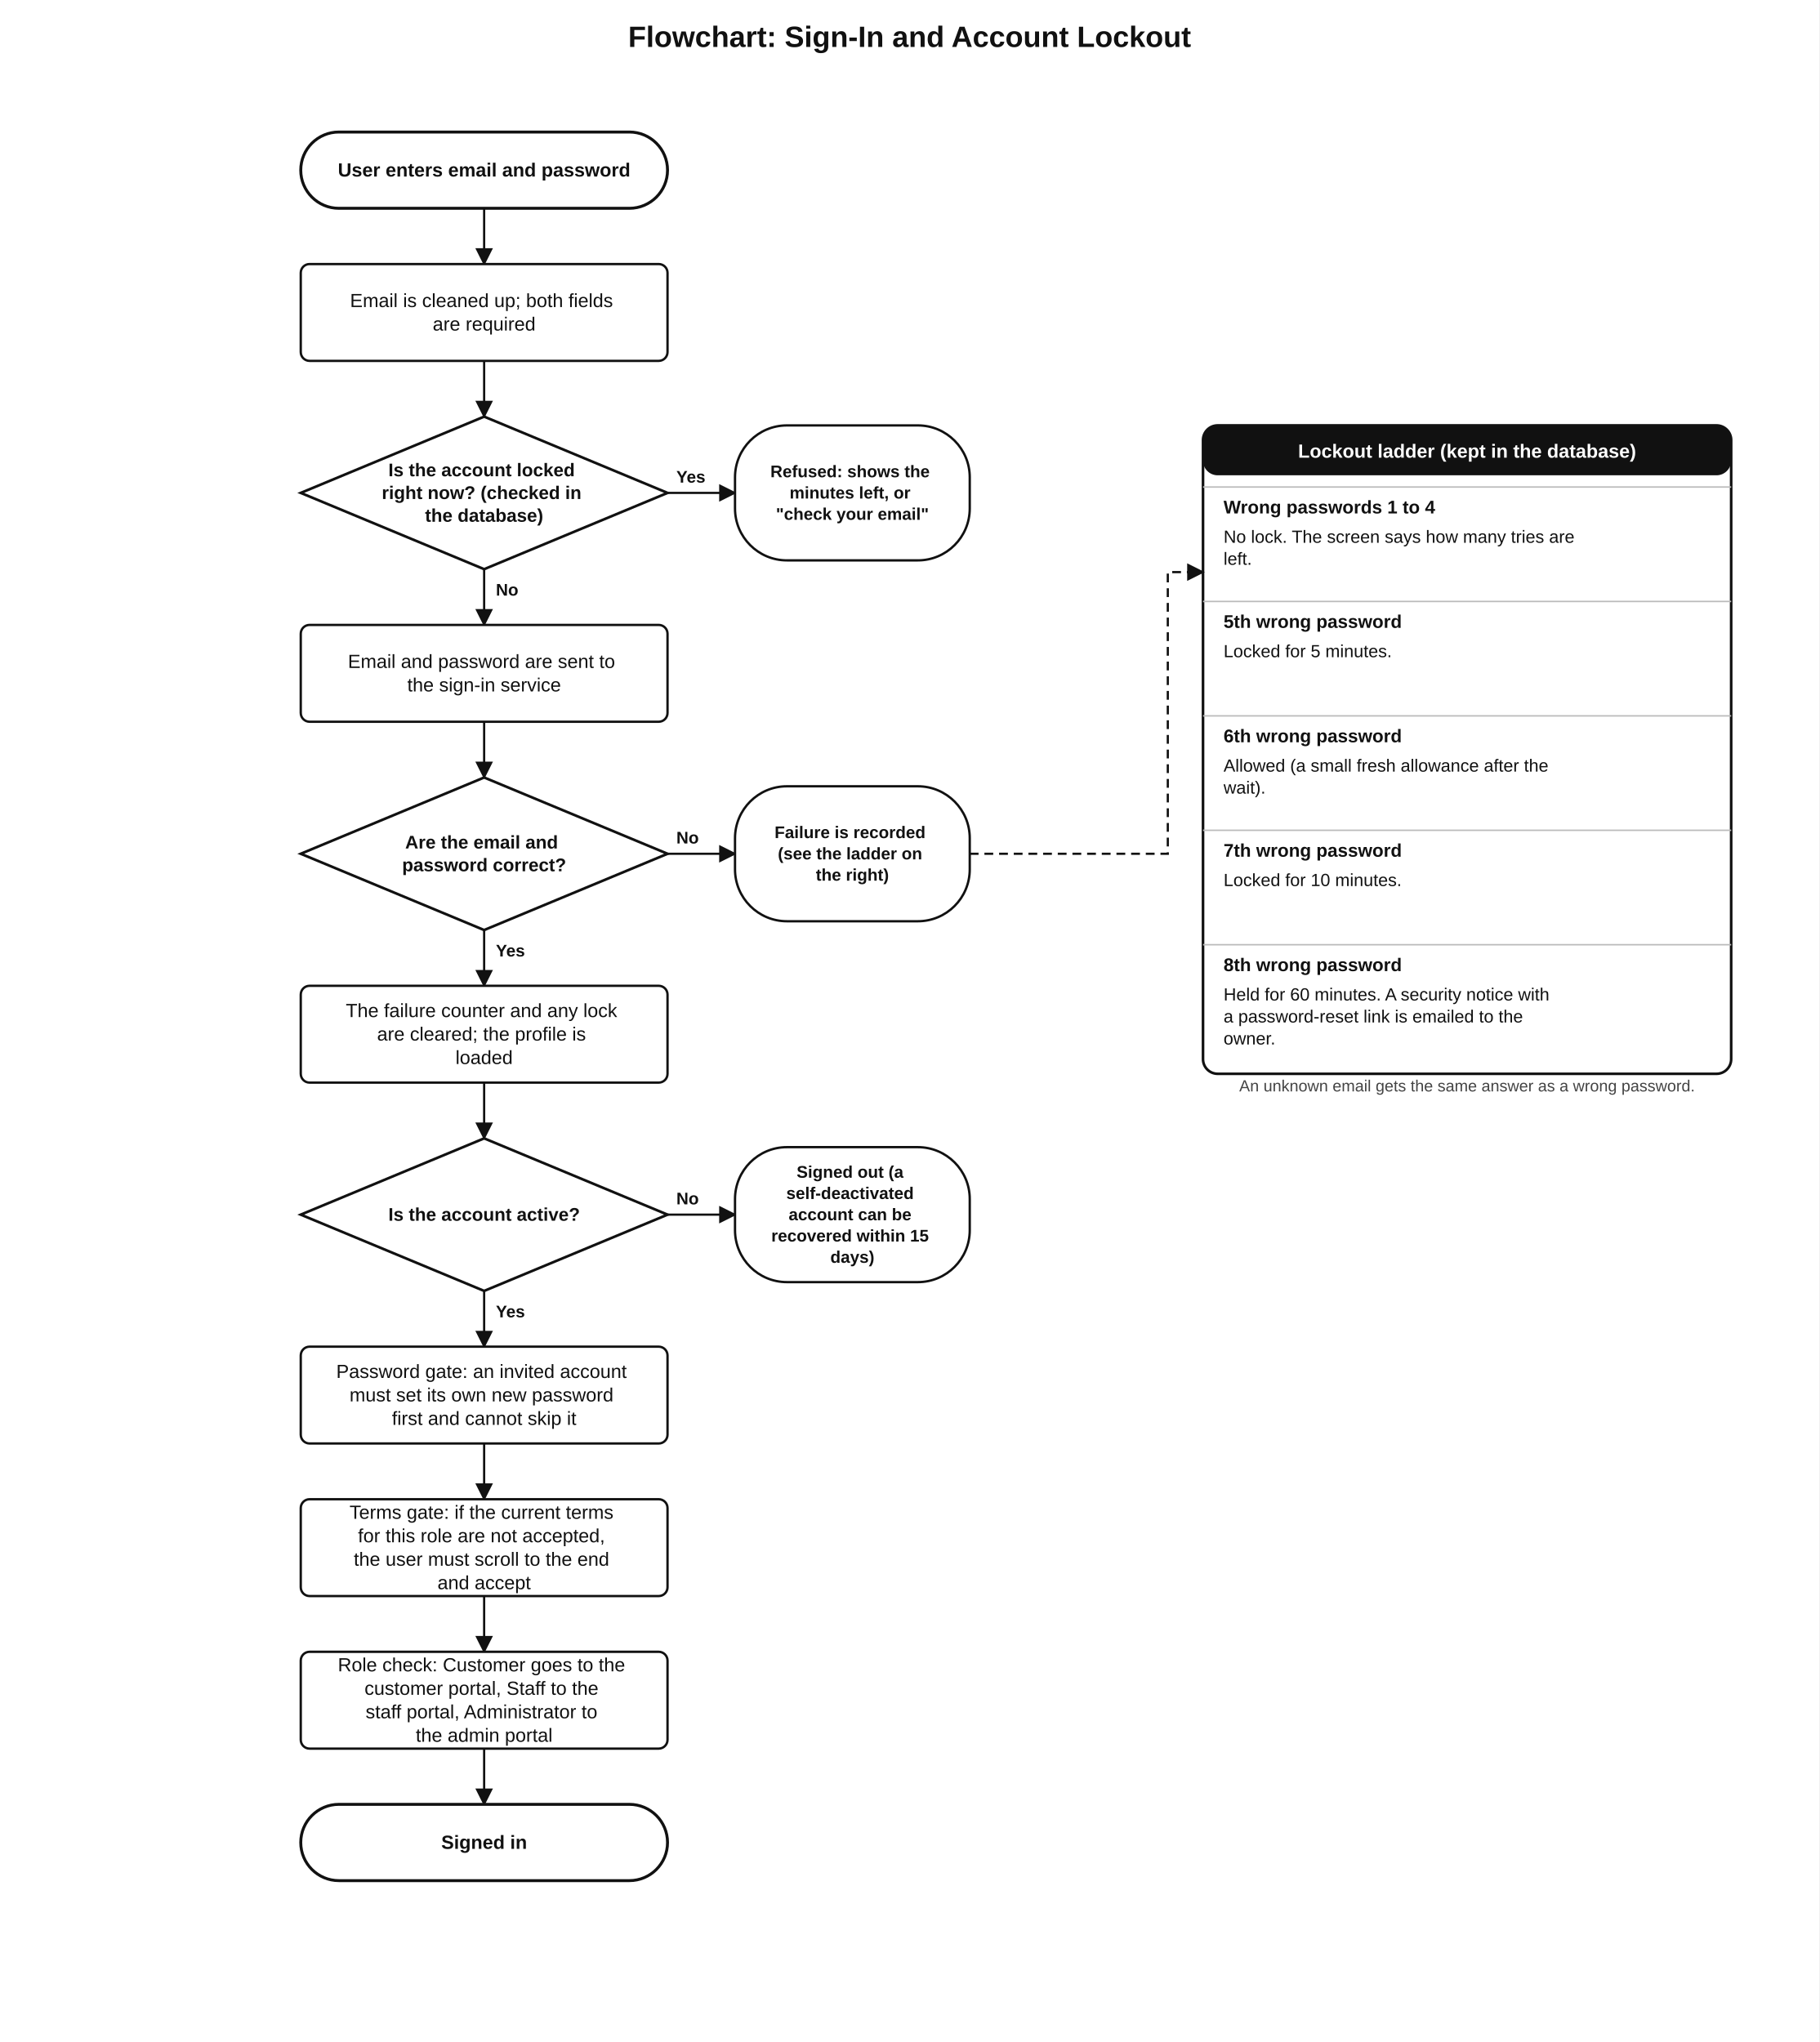
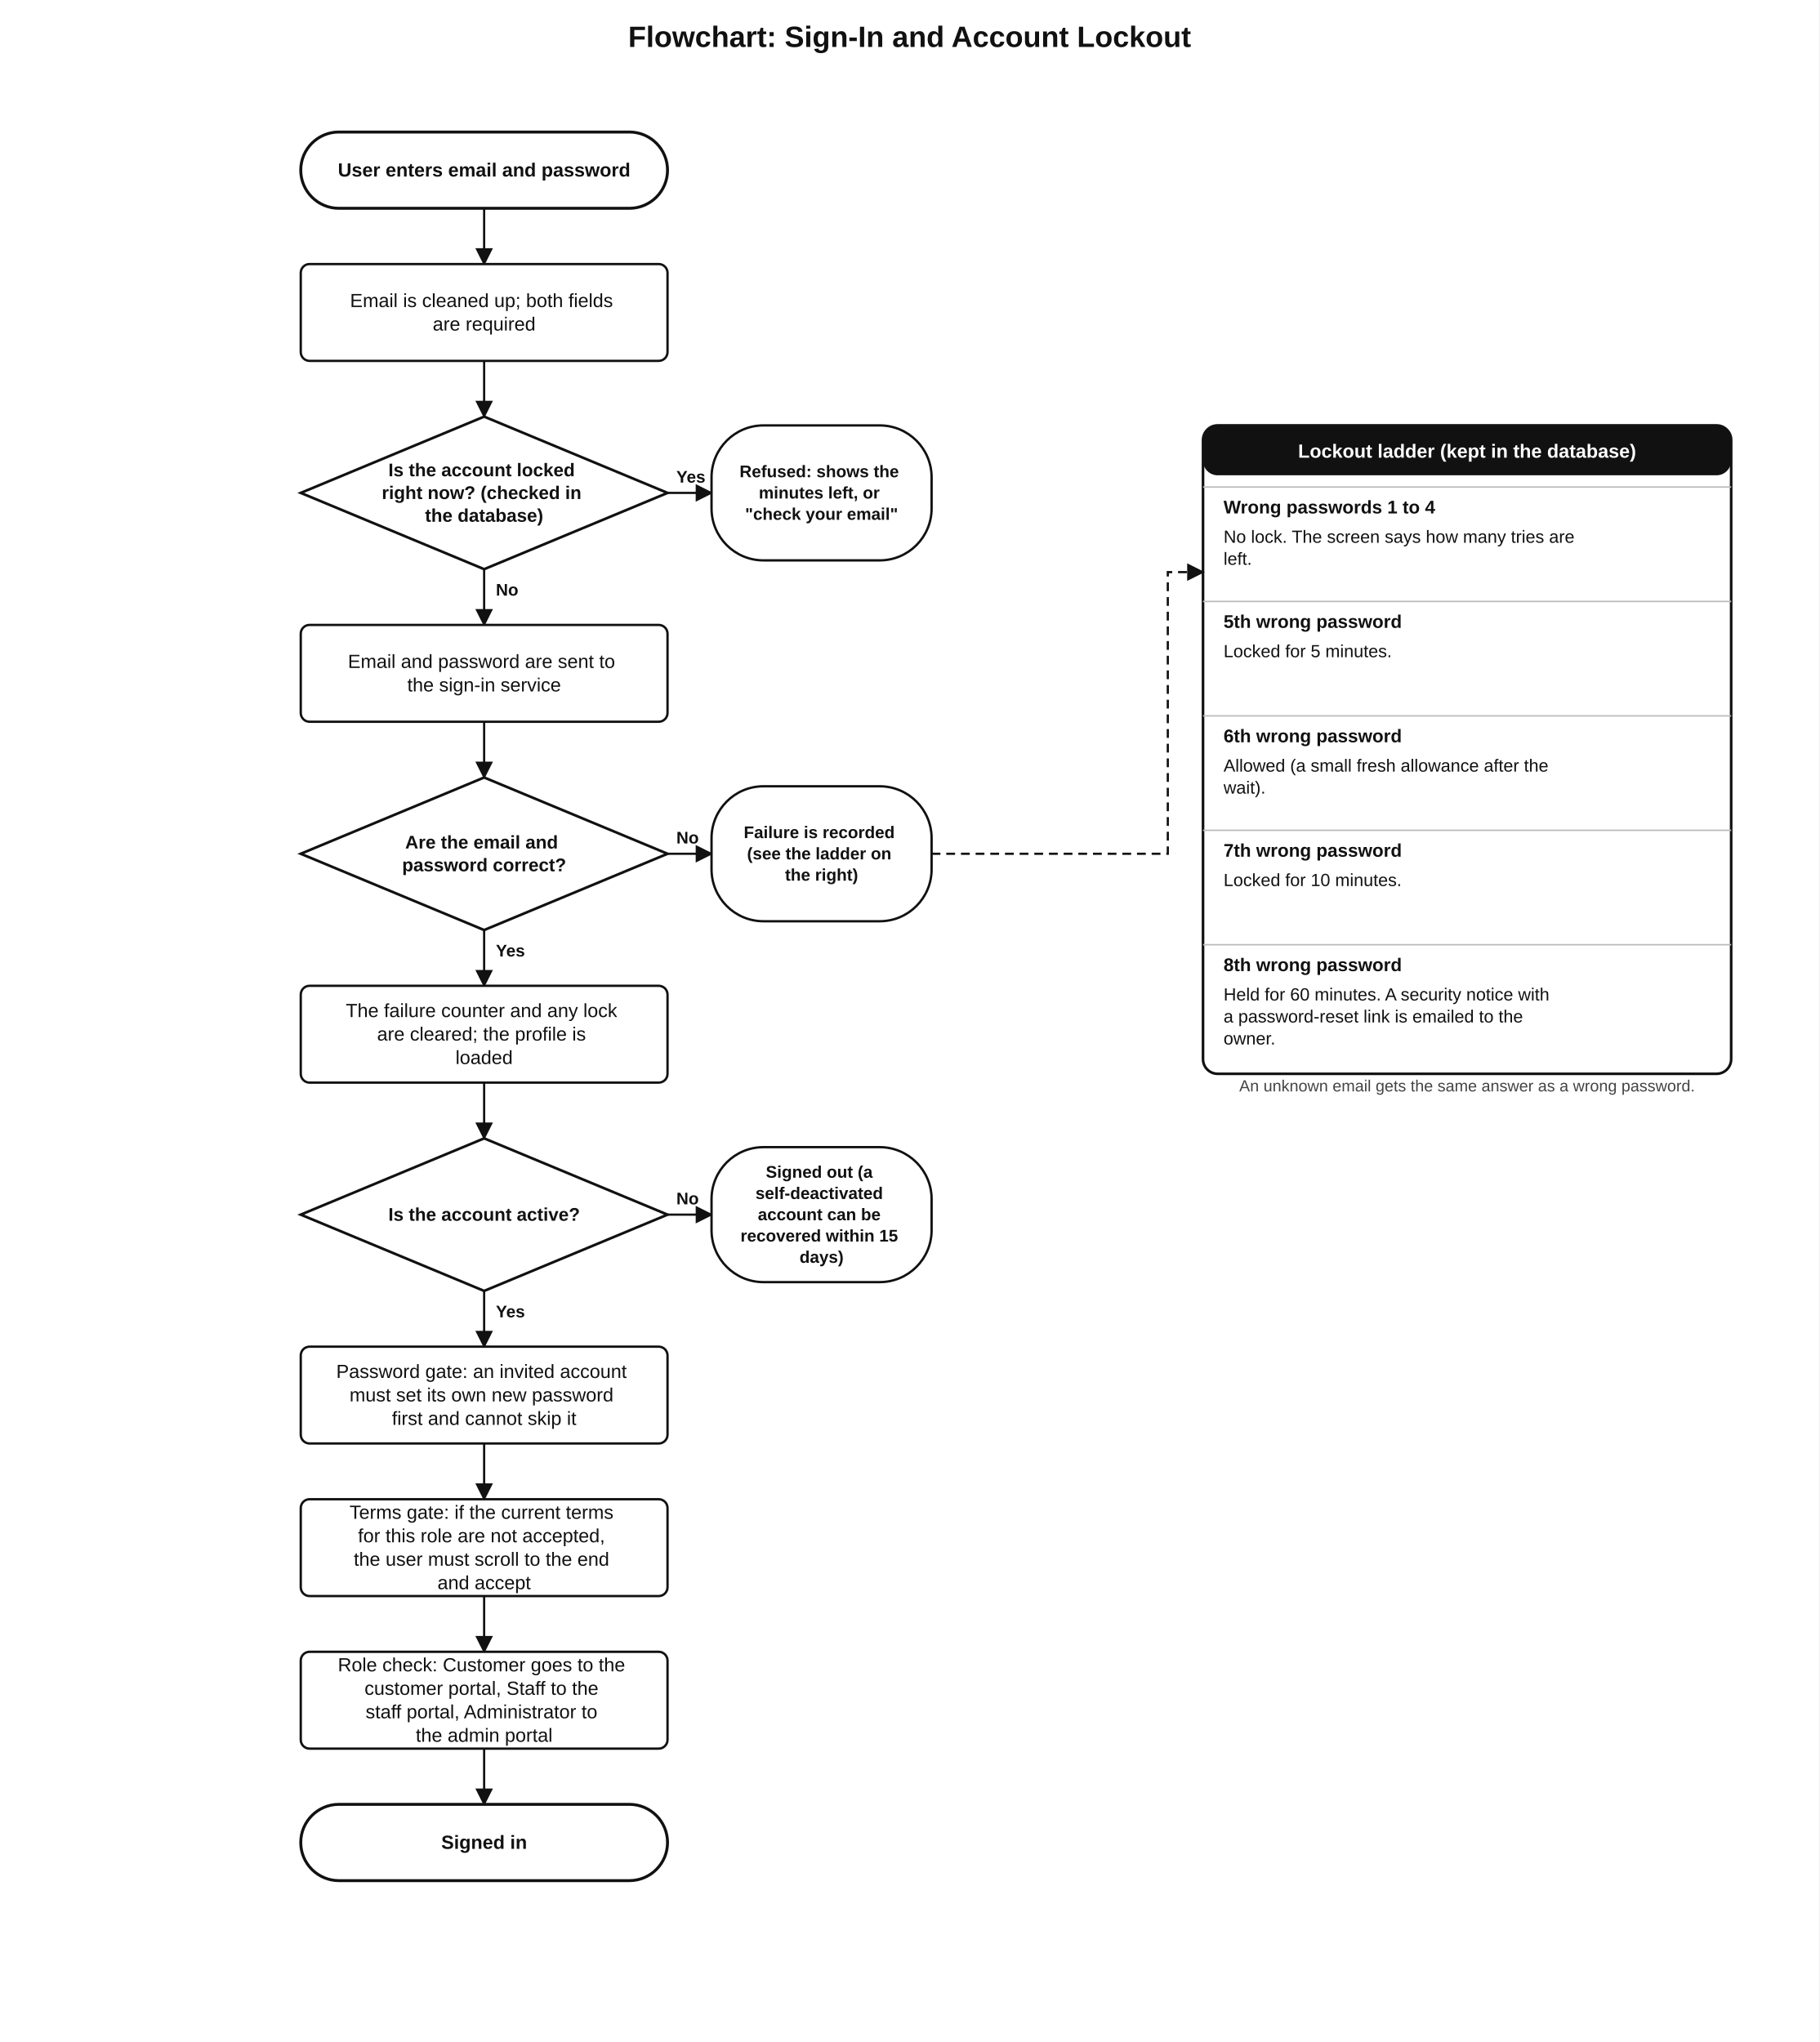
<svg xmlns="http://www.w3.org/2000/svg" viewBox="0 0 1240 1392" width="1240" height="1392" font-family="Arial, Helvetica, sans-serif">
  <defs>
    <marker id="a" viewBox="0 0 10 10" refX="9" refY="5" markerWidth="8" markerHeight="8" orient="auto">
      <path d="M0,0 L10,5 L0,10 z" fill="#111" />
    </marker>
  </defs>
  <rect width="1240" height="1392" fill="#fff" />
  <text x="620" y="32" text-anchor="middle" font-size="20" font-weight="800" fill="#111">Flowchart: Sign-In and Account Lockout</text>
  <path d="M330,142 L330,180" fill="none" stroke="#111" stroke-width="1.5" marker-end="url(#a)" />
  <path d="M330,246 L330,284" fill="none" stroke="#111" stroke-width="1.5" marker-end="url(#a)" />
-   <path d="M455,336 L501,336" fill="none" stroke="#111" stroke-width="1.5" marker-end="url(#a)" />
+   <path d="M455,336 L485,336" fill="none" stroke="#111" stroke-width="1.5" marker-end="url(#a)" />
  <text x="461" y="329" font-size="11.5" font-weight="700" fill="#111">Yes</text>
  <path d="M330,388 L330,426" fill="none" stroke="#111" stroke-width="1.5" marker-end="url(#a)" />
  <text x="338" y="406" font-size="11.5" font-weight="700" fill="#111">No</text>
  <path d="M330,492 L330,530" fill="none" stroke="#111" stroke-width="1.5" marker-end="url(#a)" />
-   <path d="M455,582 L501,582" fill="none" stroke="#111" stroke-width="1.5" marker-end="url(#a)" />
+   <path d="M455,582 L485,582" fill="none" stroke="#111" stroke-width="1.5" marker-end="url(#a)" />
  <text x="461" y="575" font-size="11.5" font-weight="700" fill="#111">No</text>
  <path d="M330,634 L330,672" fill="none" stroke="#111" stroke-width="1.5" marker-end="url(#a)" />
  <text x="338" y="652" font-size="11.5" font-weight="700" fill="#111">Yes</text>
  <path d="M330,738 L330,776" fill="none" stroke="#111" stroke-width="1.5" marker-end="url(#a)" />
-   <path d="M455,828 L501,828" fill="none" stroke="#111" stroke-width="1.5" marker-end="url(#a)" />
+   <path d="M455,828 L485,828" fill="none" stroke="#111" stroke-width="1.5" marker-end="url(#a)" />
  <text x="461" y="821" font-size="11.5" font-weight="700" fill="#111">No</text>
  <path d="M330,880 L330,918" fill="none" stroke="#111" stroke-width="1.5" marker-end="url(#a)" />
  <text x="338" y="898" font-size="11.5" font-weight="700" fill="#111">Yes</text>
  <path d="M330,984 L330,1022" fill="none" stroke="#111" stroke-width="1.5" marker-end="url(#a)" />
  <path d="M330,1088 L330,1126" fill="none" stroke="#111" stroke-width="1.5" marker-end="url(#a)" />
  <path d="M330,1192 L330,1230" fill="none" stroke="#111" stroke-width="1.5" marker-end="url(#a)" />
  <rect x="205" y="90" width="250" height="52" rx="26" fill="#fff" stroke="#111" stroke-width="2" />
  <text text-anchor="middle" font-size="13" font-weight="700" fill="#111">
    <tspan x="330" y="120.333">User enters email and password</tspan>
  </text>
  <rect x="205" y="180" width="250" height="66" rx="6" fill="#fff" stroke="#111" stroke-width="1.6" />
  <text text-anchor="middle" font-size="13" font-weight="400" fill="#111">
    <tspan x="330" y="209.333">Email is cleaned up; both fields</tspan>
    <tspan x="330" y="225.333">are required</tspan>
  </text>
  <polygon points="330,284 455,336 330,388 205,336" fill="#fff" stroke="#111" stroke-width="1.8" />
  <text text-anchor="middle" font-size="12.5" font-weight="600" fill="#111">
    <tspan x="330" y="324.667">Is the account locked</tspan>
    <tspan x="330" y="340.167">right now? (checked in</tspan>
    <tspan x="330" y="355.667">the database)</tspan>
  </text>
  <rect x="205" y="426" width="250" height="66" rx="6" fill="#fff" stroke="#111" stroke-width="1.6" />
  <text text-anchor="middle" font-size="13" font-weight="400" fill="#111">
    <tspan x="330" y="455.333">Email and password are sent to</tspan>
    <tspan x="330" y="471.333">the sign-in service</tspan>
  </text>
  <polygon points="330,530 455,582 330,634 205,582" fill="#fff" stroke="#111" stroke-width="1.8" />
  <text text-anchor="middle" font-size="12.5" font-weight="600" fill="#111">
    <tspan x="330" y="578.417">Are the email and</tspan>
    <tspan x="330" y="593.917">password correct?</tspan>
  </text>
  <rect x="205" y="672" width="250" height="66" rx="6" fill="#fff" stroke="#111" stroke-width="1.6" />
  <text text-anchor="middle" font-size="13" font-weight="400" fill="#111">
    <tspan x="330" y="693.333">The failure counter and any lock</tspan>
    <tspan x="330" y="709.333">are cleared; the profile is</tspan>
    <tspan x="330" y="725.333">loaded</tspan>
  </text>
  <polygon points="330,776 455,828 330,880 205,828" fill="#fff" stroke="#111" stroke-width="1.8" />
  <text text-anchor="middle" font-size="12.5" font-weight="600" fill="#111">
    <tspan x="330" y="832.167">Is the account active?</tspan>
  </text>
  <rect x="205" y="918" width="250" height="66" rx="6" fill="#fff" stroke="#111" stroke-width="1.6" />
  <text text-anchor="middle" font-size="13" font-weight="400" fill="#111">
    <tspan x="330" y="939.333">Password gate: an invited account</tspan>
    <tspan x="330" y="955.333">must set its own new password</tspan>
    <tspan x="330" y="971.333">first and cannot skip it</tspan>
  </text>
  <rect x="205" y="1022" width="250" height="66" rx="6" fill="#fff" stroke="#111" stroke-width="1.6" />
  <text text-anchor="middle" font-size="13" font-weight="400" fill="#111">
    <tspan x="330" y="1035.333">Terms gate: if the current terms</tspan>
    <tspan x="330" y="1051.333">for this role are not accepted,</tspan>
    <tspan x="330" y="1067.333">the user must scroll to the end</tspan>
    <tspan x="330" y="1083.333">and accept</tspan>
  </text>
  <rect x="205" y="1126" width="250" height="66" rx="6" fill="#fff" stroke="#111" stroke-width="1.6" />
  <text text-anchor="middle" font-size="13" font-weight="400" fill="#111">
    <tspan x="330" y="1139.333">Role check: Customer goes to the</tspan>
    <tspan x="330" y="1155.333">customer portal, Staff to the</tspan>
    <tspan x="330" y="1171.333">staff portal, Administrator to</tspan>
    <tspan x="330" y="1187.333">the admin portal</tspan>
  </text>
  <rect x="205" y="1230" width="250" height="52" rx="26" fill="#fff" stroke="#111" stroke-width="2" />
  <text text-anchor="middle" font-size="13" font-weight="700" fill="#111">
    <tspan x="330" y="1260.333">Signed in</tspan>
  </text>
-   <rect x="501" y="290" width="160" height="92" rx="35.385" fill="#fff" stroke="#111" stroke-width="1.6" stroke-dasharray="1 0" />
+   <rect x="485" y="290" width="150" height="92" rx="35.385" fill="#fff" stroke="#111" stroke-width="1.6" stroke-dasharray="1 0" />
  <text text-anchor="middle" font-size="11.5" font-weight="600" fill="#111">
-     <tspan x="581" y="325.333">Refused: shows the</tspan>
-     <tspan x="581" y="339.833">minutes left, or</tspan>
-     <tspan x="581" y="354.333">"check your email"</tspan>
+     <tspan x="560" y="325.333">Refused: shows the</tspan>
+     <tspan x="560" y="339.833">minutes left, or</tspan>
+     <tspan x="560" y="354.333">"check your email"</tspan>
  </text>
-   <rect x="501" y="536" width="160" height="92" rx="35.385" fill="#fff" stroke="#111" stroke-width="1.6" stroke-dasharray="1 0" />
+   <rect x="485" y="536" width="150" height="92" rx="35.385" fill="#fff" stroke="#111" stroke-width="1.6" stroke-dasharray="1 0" />
  <text text-anchor="middle" font-size="11.5" font-weight="600" fill="#111">
-     <tspan x="581" y="571.333">Failure is recorded</tspan>
-     <tspan x="581" y="585.833">(see the ladder on</tspan>
-     <tspan x="581" y="600.333">the right)</tspan>
+     <tspan x="560" y="571.333">Failure is recorded</tspan>
+     <tspan x="560" y="585.833">(see the ladder on</tspan>
+     <tspan x="560" y="600.333">the right)</tspan>
  </text>
-   <rect x="501" y="782" width="160" height="92" rx="35.385" fill="#fff" stroke="#111" stroke-width="1.6" stroke-dasharray="1 0" />
+   <rect x="485" y="782" width="150" height="92" rx="35.385" fill="#fff" stroke="#111" stroke-width="1.6" stroke-dasharray="1 0" />
  <text text-anchor="middle" font-size="11.5" font-weight="600" fill="#111">
-     <tspan x="581" y="802.833">Signed out (a</tspan>
-     <tspan x="581" y="817.333">self-deactivated</tspan>
-     <tspan x="581" y="831.833">account can be</tspan>
-     <tspan x="581" y="846.333">recovered within 15</tspan>
-     <tspan x="581" y="860.833">days)</tspan>
+     <tspan x="560" y="802.833">Signed out (a</tspan>
+     <tspan x="560" y="817.333">self-deactivated</tspan>
+     <tspan x="560" y="831.833">account can be</tspan>
+     <tspan x="560" y="846.333">recovered within 15</tspan>
+     <tspan x="560" y="860.833">days)</tspan>
  </text>
  <rect x="820" y="290" width="360" height="442" rx="10" fill="none" stroke="#111" stroke-width="1.8" />
  <rect x="820" y="290" width="360" height="34" rx="10" fill="#111" />
  <text x="1000" y="312" text-anchor="middle" font-size="13" font-weight="800" fill="#fff">Lockout ladder (kept in the database)</text>
  <line x1="820" y1="332" x2="1180" y2="332" stroke="#bbb" />
  <text x="834" y="350" font-size="12.5" font-weight="800" fill="#111">Wrong passwords 1 to 4</text>
  <text font-size="12" fill="#111">
    <tspan x="834" y="370">No lock. The screen says how many tries are</tspan>
    <tspan x="834" y="385">left.</tspan>
  </text>
  <line x1="820" y1="410" x2="1180" y2="410" stroke="#bbb" />
  <text x="834" y="428" font-size="12.5" font-weight="800" fill="#111">5th wrong password</text>
  <text font-size="12" fill="#111">
    <tspan x="834" y="448">Locked for 5 minutes.</tspan>
  </text>
  <line x1="820" y1="488" x2="1180" y2="488" stroke="#bbb" />
  <text x="834" y="506" font-size="12.5" font-weight="800" fill="#111">6th wrong password</text>
  <text font-size="12" fill="#111">
    <tspan x="834" y="526">Allowed (a small fresh allowance after the</tspan>
    <tspan x="834" y="541">wait).</tspan>
  </text>
  <line x1="820" y1="566" x2="1180" y2="566" stroke="#bbb" />
  <text x="834" y="584" font-size="12.5" font-weight="800" fill="#111">7th wrong password</text>
  <text font-size="12" fill="#111">
    <tspan x="834" y="604">Locked for 10 minutes.</tspan>
  </text>
  <line x1="820" y1="644" x2="1180" y2="644" stroke="#bbb" />
  <text x="834" y="662" font-size="12.5" font-weight="800" fill="#111">8th wrong password</text>
  <text font-size="12" fill="#111">
    <tspan x="834" y="682">Held for 60 minutes. A security notice with</tspan>
    <tspan x="834" y="697">a password-reset link is emailed to the</tspan>
    <tspan x="834" y="712">owner.</tspan>
  </text>
  <text x="1000" y="744" text-anchor="middle" font-size="11" fill="#444">An unknown email gets the same answer as a wrong password.</text>
-   <path d="M661,582 L796,582 L796,390 L820,390" fill="none" stroke="#111" stroke-width="1.5" stroke-dasharray="6 4" marker-end="url(#a)" />
+   <path d="M635,582 L796,582 L796,390 L820,390" fill="none" stroke="#111" stroke-width="1.5" stroke-dasharray="6 4" marker-end="url(#a)" />
</svg>
